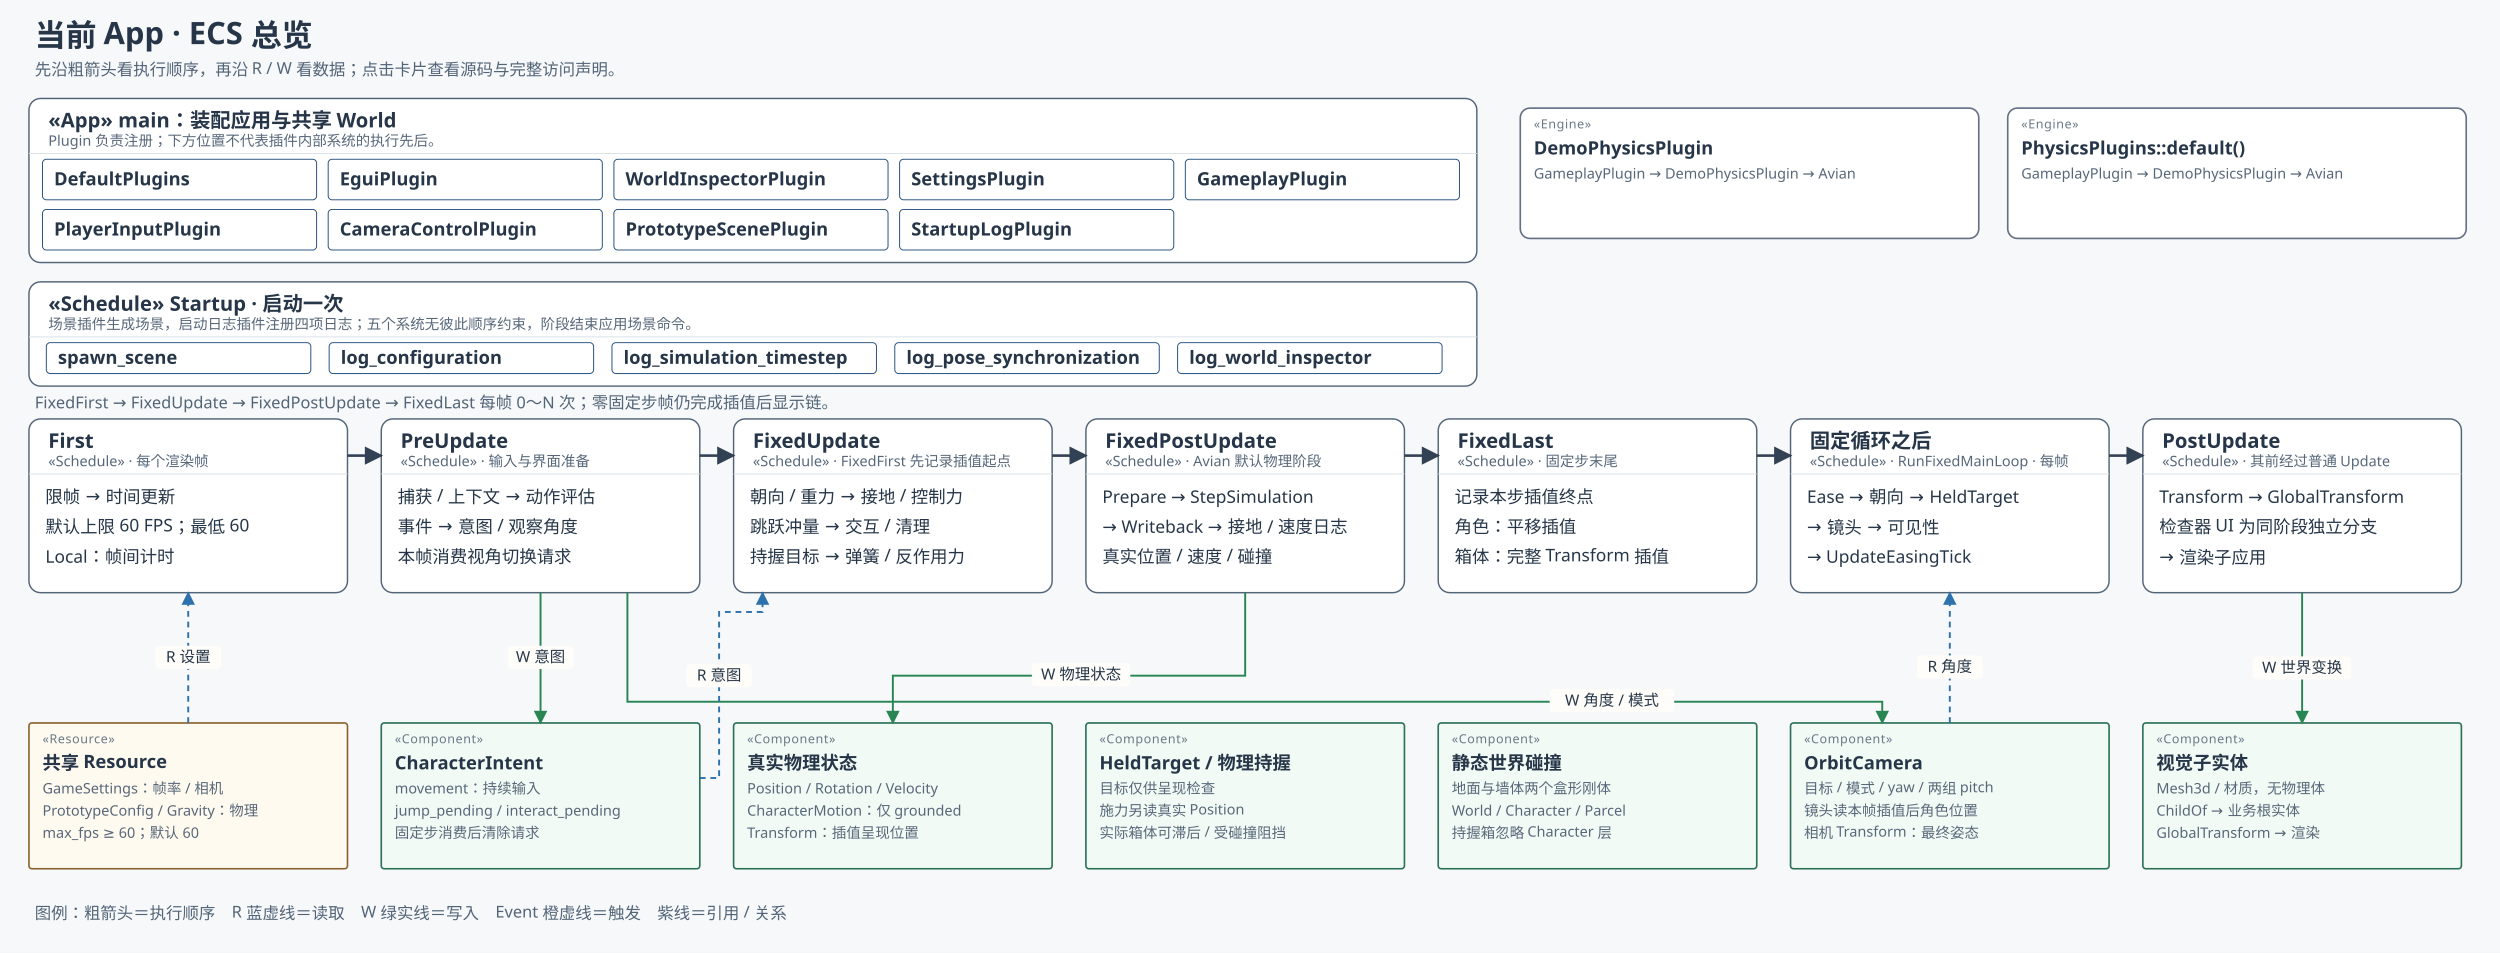
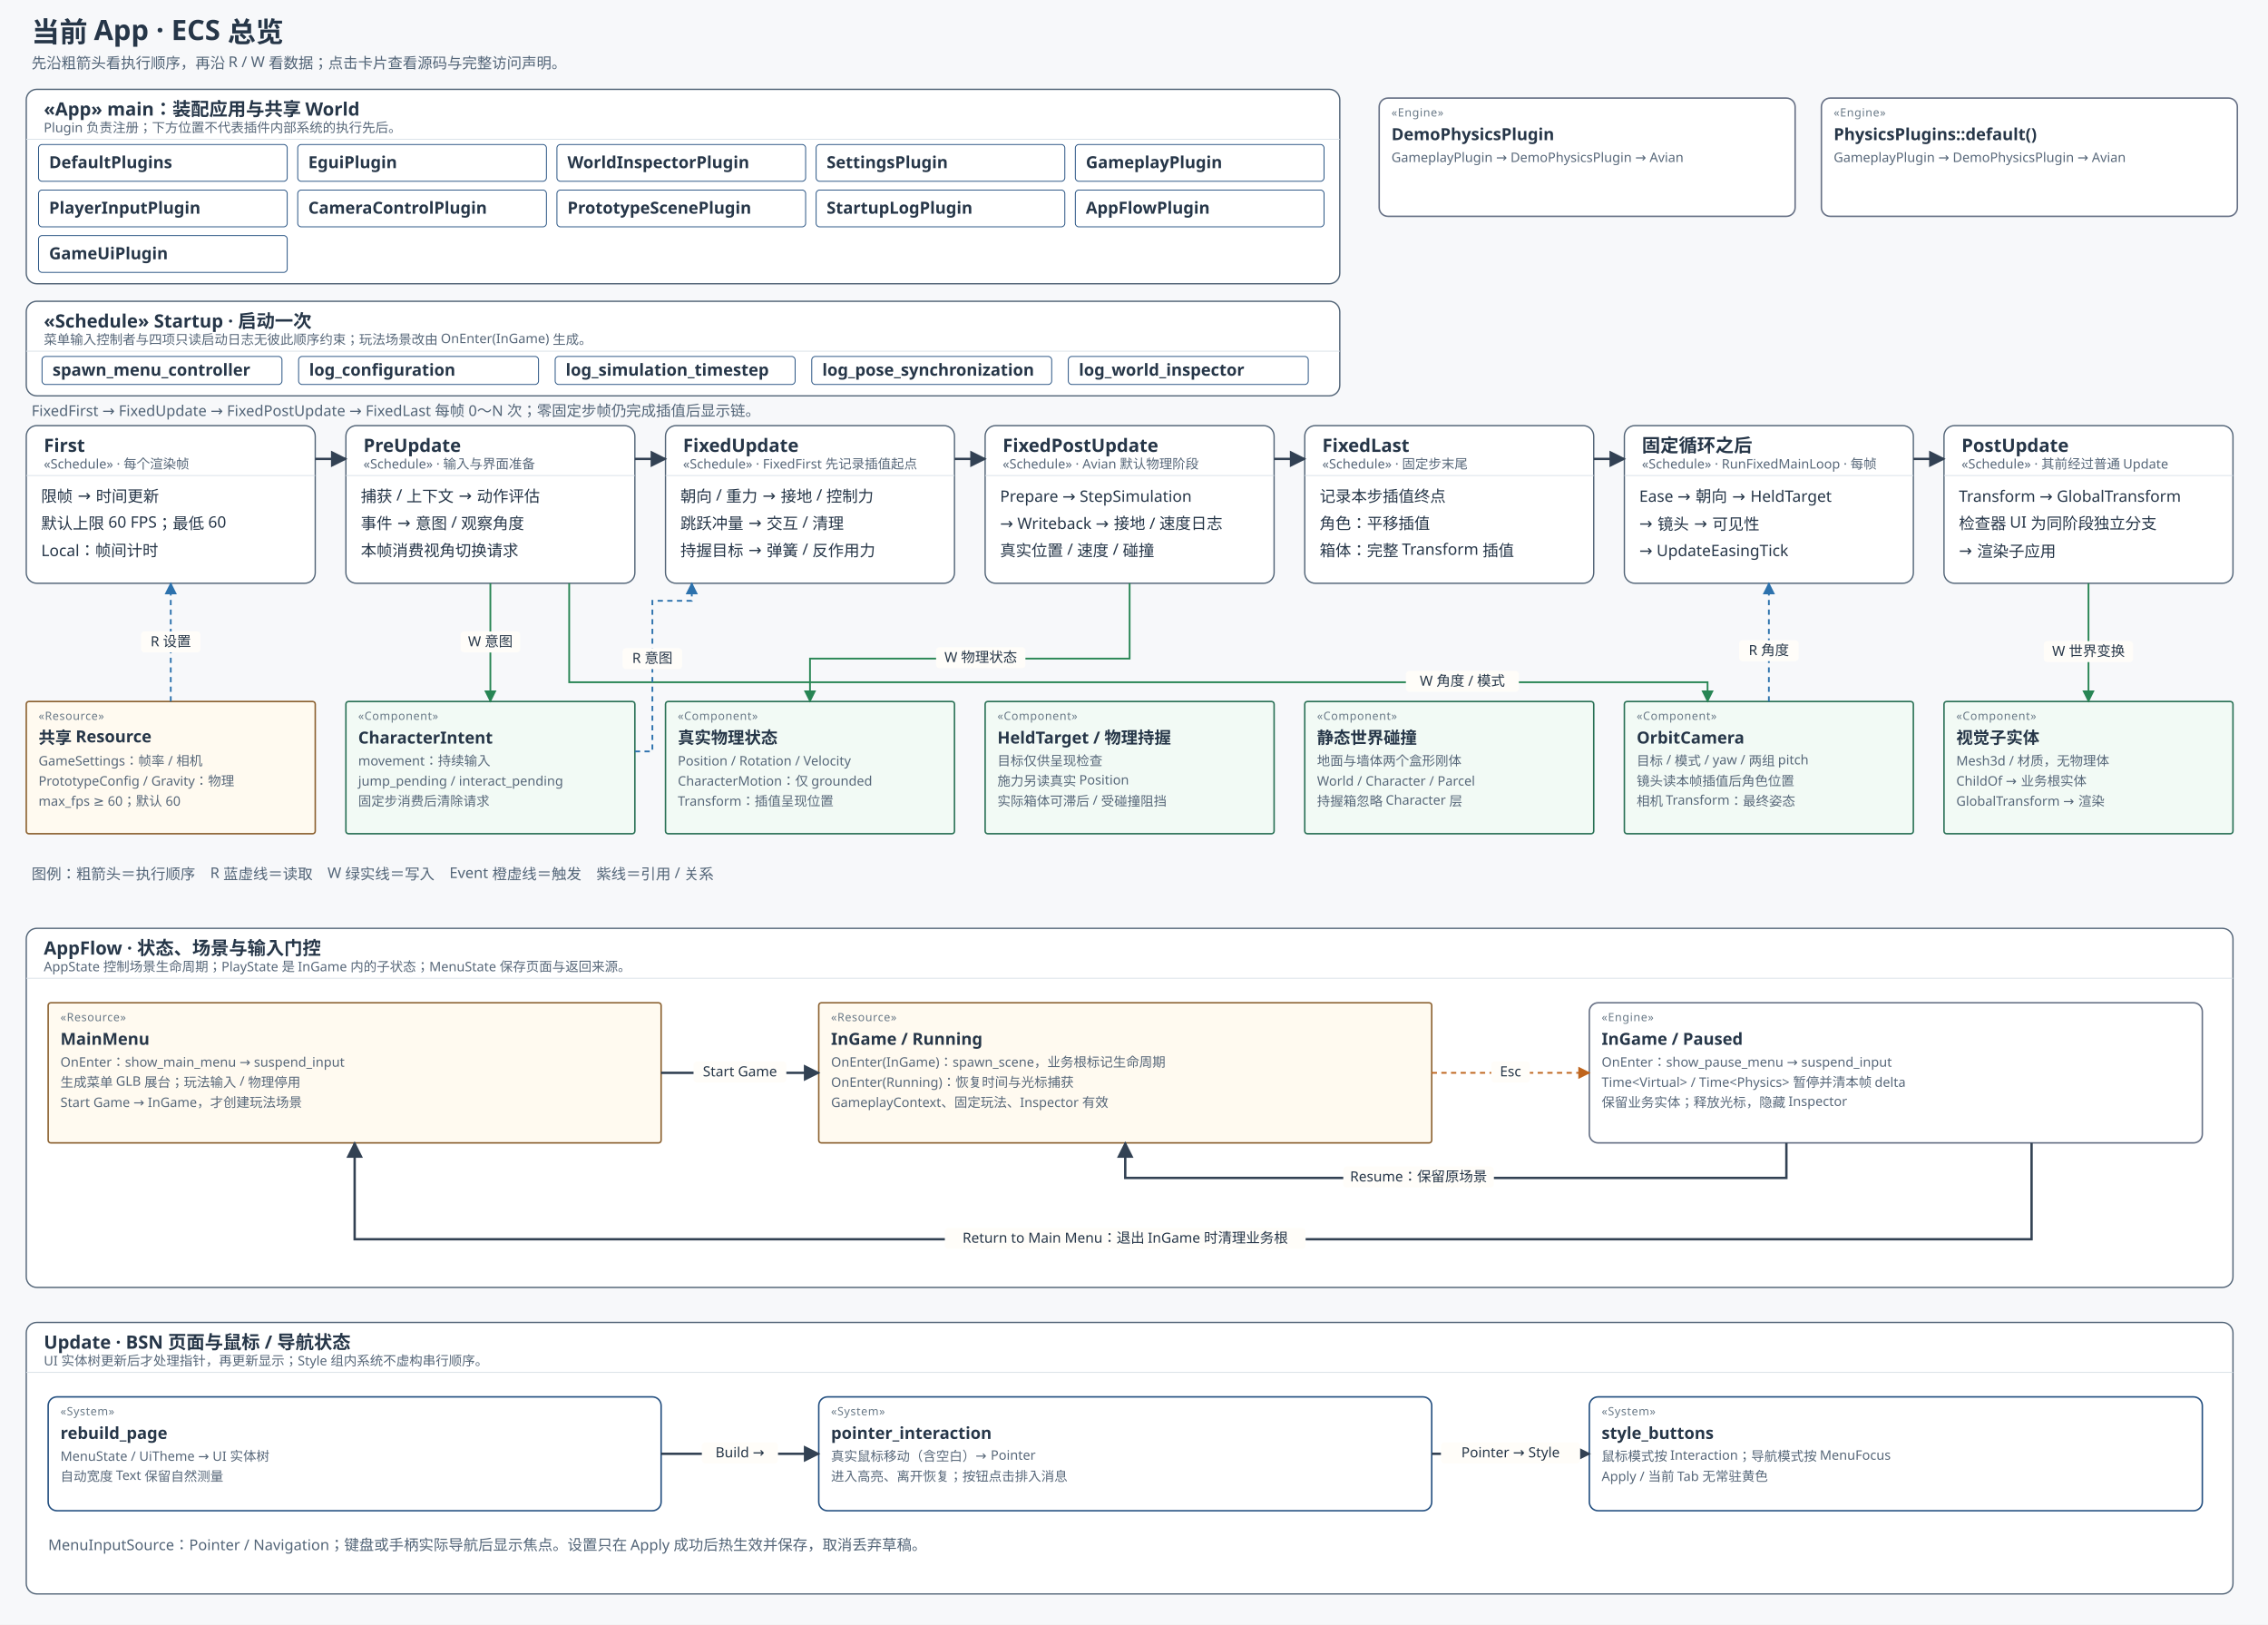
- <svg xmlns="http://www.w3.org/2000/svg" width="2590" height="987" viewBox="0 0 2590 987" role="img" aria-labelledby="title">
+ <svg xmlns="http://www.w3.org/2000/svg" width="2590" height="1855" viewBox="0 0 2590 1855" role="img" aria-labelledby="title">
  <defs>
    <marker id="arrow-order" viewBox="0 0 10 10" refX="9" refY="5" markerWidth="7" markerHeight="7" orient="auto-start-reverse">
      <path d="M0,0 L10,5 L0,10" fill="#324153" />
    </marker>
    <marker id="arrow-read" viewBox="0 0 10 10" refX="9" refY="5" markerWidth="7" markerHeight="7" orient="auto-start-reverse">
      <path d="M0,0 L10,5 L0,10" fill="#2d72ad" />
    </marker>
    <marker id="arrow-write" viewBox="0 0 10 10" refX="9" refY="5" markerWidth="7" markerHeight="7" orient="auto-start-reverse">
      <path d="M0,0 L10,5 L0,10" fill="#288554" />
    </marker>
    <marker id="arrow-trigger" viewBox="0 0 10 10" refX="9" refY="5" markerWidth="7" markerHeight="7" orient="auto-start-reverse">
      <path d="M0,0 L10,5 L0,10" fill="#bf651e" />
    </marker>
    <marker id="arrow-reference" viewBox="0 0 10 10" refX="9" refY="5" markerWidth="7" markerHeight="7" orient="auto-start-reverse">
      <path d="M0,0 L10,5 L0,10" fill="#7b65a6" />
    </marker>
    <marker id="arrow-relationship" viewBox="0 0 10 10" refX="9" refY="5" markerWidth="7" markerHeight="7" orient="auto-start-reverse">
      <path d="M0,0 L10,5 L0,10" fill="#7b65a6" />
    </marker>
    <marker id="arrow-registration" viewBox="0 0 10 10" refX="9" refY="5" markerWidth="7" markerHeight="7" orient="auto-start-reverse">
      <path d="M0,0 L10,5 L0,10" fill="#89939f" />
    </marker>
    <style>text{font-family:'Segoe UI','Microsoft YaHei',sans-serif;fill:#263648}.body{font-size:18px}.small{font-size:15px;fill:#576779}.stereotype{font-size:13px;fill:#687886;letter-spacing:.6px}.node-title{font-size:19px;font-weight:600}.group-title{font-size:21px;font-weight:600}.edge-label{font-size:16px}.page-title{font-size:32px;font-weight:650}.section-title{font-size:24px;font-weight:650}.note{font-size:17px;fill:#526477}.node{cursor:pointer}.node:focus{outline:none}.node.selected&gt;rect,.node.selected&gt;path{stroke:#db7521;stroke-width:4}.node.dim{opacity:.20}.edge.dim{opacity:.13}.edge.focused&gt;path{stroke-width:3.5}</style>
  </defs>
  <rect width="100%" height="100%" fill="#f7f8fa" />
  <text x="36" y="48" class="page-title" text-anchor="start">当前 App · ECS 总览</text>
  <text x="36" y="78" class="note" text-anchor="start">先沿粗箭头看执行顺序，再沿 R / W 看数据；点击卡片查看源码与完整访问声明。</text>
  <g class="node entity" data-id="app-main" tabindex="0" role="button" aria-label="main / App">
    <g>
-       <rect x="30" y="102" width="1500" height="170" rx="12" fill="#fff" stroke="#526477" stroke-width="1.5" />
+       <rect x="30" y="102" width="1500" height="222" rx="12" fill="#fff" stroke="#526477" stroke-width="1.5" />
      <path d="M30,159H1530" stroke="#dae2e8" />
      <text x="50" y="132" class="group-title" text-anchor="start">«App» main：装配应用与共享 World</text>
      <text x="50" y="151" class="small" text-anchor="start">Plugin 负责注册；下方位置不代表插件内部系统的执行先后。</text>
    </g>
  </g>
  <g class="node plugin" data-id="plugin-DefaultPlugins" tabindex="0" role="button" aria-label="DefaultPlugins">
    <rect x="44" y="165" width="284" height="42" rx="4" fill="#fff" stroke="#234f80" />
    <text x="56" y="192" class="node-title" text-anchor="start">DefaultPlugins</text>
  </g>
  <g class="node plugin" data-id="plugin-EguiPlugin" tabindex="0" role="button" aria-label="EguiPlugin">
    <rect x="340" y="165" width="284" height="42" rx="4" fill="#fff" stroke="#234f80" />
    <text x="352" y="192" class="node-title" text-anchor="start">EguiPlugin</text>
  </g>
  <g class="node plugin" data-id="plugin-WorldInspectorPlugin" tabindex="0" role="button" aria-label="WorldInspectorPlugin">
    <rect x="636" y="165" width="284" height="42" rx="4" fill="#fff" stroke="#234f80" />
    <text x="648" y="192" class="node-title" text-anchor="start">WorldInspectorPlugin</text>
  </g>
  <g class="node plugin" data-id="plugin-SettingsPlugin" tabindex="0" role="button" aria-label="SettingsPlugin">
    <rect x="932" y="165" width="284" height="42" rx="4" fill="#fff" stroke="#234f80" />
    <text x="944" y="192" class="node-title" text-anchor="start">SettingsPlugin</text>
  </g>
  <g class="node plugin" data-id="plugin-GameplayPlugin" tabindex="0" role="button" aria-label="GameplayPlugin">
    <rect x="1228" y="165" width="284" height="42" rx="4" fill="#fff" stroke="#234f80" />
    <text x="1240" y="192" class="node-title" text-anchor="start">GameplayPlugin</text>
  </g>
  <g class="node plugin" data-id="plugin-PlayerInputPlugin" tabindex="0" role="button" aria-label="PlayerInputPlugin">
    <rect x="44" y="217" width="284" height="42" rx="4" fill="#fff" stroke="#234f80" />
    <text x="56" y="244" class="node-title" text-anchor="start">PlayerInputPlugin</text>
  </g>
  <g class="node plugin" data-id="plugin-CameraControlPlugin" tabindex="0" role="button" aria-label="CameraControlPlugin">
    <rect x="340" y="217" width="284" height="42" rx="4" fill="#fff" stroke="#234f80" />
    <text x="352" y="244" class="node-title" text-anchor="start">CameraControlPlugin</text>
  </g>
  <g class="node plugin" data-id="plugin-PrototypeScenePlugin" tabindex="0" role="button" aria-label="PrototypeScenePlugin">
    <rect x="636" y="217" width="284" height="42" rx="4" fill="#fff" stroke="#234f80" />
    <text x="648" y="244" class="node-title" text-anchor="start">PrototypeScenePlugin</text>
  </g>
  <g class="node plugin" data-id="plugin-StartupLogPlugin" tabindex="0" role="button" aria-label="StartupLogPlugin">
    <rect x="932" y="217" width="284" height="42" rx="4" fill="#fff" stroke="#234f80" />
    <text x="944" y="244" class="node-title" text-anchor="start">StartupLogPlugin</text>
  </g>
-   <g transform="translate(0 52)">
+   <g class="node plugin" data-id="plugin-AppFlowPlugin" tabindex="0" role="button" aria-label="AppFlowPlugin">
+     <rect x="1228" y="217" width="284" height="42" rx="4" fill="#fff" stroke="#234f80" />
+     <text x="1240" y="244" class="node-title" text-anchor="start">AppFlowPlugin</text>
+   </g>
+   <g class="node plugin" data-id="plugin-GameUiPlugin" tabindex="0" role="button" aria-label="GameUiPlugin">
+     <rect x="44" y="269" width="284" height="42" rx="4" fill="#fff" stroke="#234f80" />
+     <text x="56" y="296" class="node-title" text-anchor="start">GameUiPlugin</text>
+   </g>
+   <g transform="translate(0 104)">
    <g>
      <rect x="30" y="240" width="1500" height="108" rx="12" fill="#fff" stroke="#526477" stroke-width="1.5" />
      <path d="M30,297H1530" stroke="#dae2e8" />
      <text x="50" y="270" class="group-title" text-anchor="start">«Schedule» Startup · 启动一次</text>
-       <text x="50" y="289" class="small" text-anchor="start">场景插件生成场景，启动日志插件注册四项日志；五个系统无彼此顺序约束，阶段结束应用场景命令。</text>
-     </g>
-     <g class="node system" data-id="startup_spawn" tabindex="0" role="button" aria-label="spawn_scene">
+       <text x="50" y="289" class="small" text-anchor="start">菜单输入控制者与四项只读启动日志无彼此顺序约束；玩法场景改由 OnEnter(InGame) 生成。</text>
+     </g>
+     <g class="node system" data-id="menu_spawn_controller" tabindex="0" role="button" aria-label="spawn_menu_controller">
      <rect x="48" y="303" width="274" height="32" rx="4" fill="#fff" stroke="#234f80" />
-       <text x="60" y="325" class="node-title" text-anchor="start">spawn_scene</text>
+       <text x="60" y="325" class="node-title" text-anchor="start">spawn_menu_controller</text>
    </g>
    <g class="node system" data-id="startup_config" tabindex="0" role="button" aria-label="log_configuration">
      <rect x="341" y="303" width="274" height="32" rx="4" fill="#fff" stroke="#234f80" />
      <text x="353" y="325" class="node-title" text-anchor="start">log_configuration</text>
    </g>
    <g class="node system" data-id="startup_timestep" tabindex="0" role="button" aria-label="log_simulation_timestep">
      <rect x="634" y="303" width="274" height="32" rx="4" fill="#fff" stroke="#234f80" />
      <text x="646" y="325" class="node-title" text-anchor="start">log_simulation_timestep</text>
    </g>
    <g class="node system" data-id="startup_pose" tabindex="0" role="button" aria-label="log_pose_synchronization">
      <rect x="927" y="303" width="274" height="32" rx="4" fill="#fff" stroke="#234f80" />
      <text textLength="250" lengthAdjust="spacingAndGlyphs" x="939" y="325" class="node-title" text-anchor="start">log_pose_synchronization</text>
    </g>
    <g class="node system" data-id="startup_inspector" tabindex="0" role="button" aria-label="log_world_inspector">
      <rect x="1220" y="303" width="274" height="32" rx="4" fill="#fff" stroke="#234f80" />
      <text x="1232" y="325" class="node-title" text-anchor="start">log_world_inspector</text>
    </g>
    <g>
      <rect x="30" y="382" width="330" height="180" rx="12" fill="#fff" stroke="#526477" stroke-width="1.5" />
      <path d="M30,439H360" stroke="#dae2e8" />
      <text x="50" y="412" class="group-title" text-anchor="start">First</text>
      <text x="50" y="431" class="small" text-anchor="start">«Schedule» · 每个渲染帧</text>
    </g>
    <text x="47" y="469" class="body" text-anchor="start">限帧 → 时间更新</text>
    <text x="47" y="500" class="body" text-anchor="start">默认上限 60 FPS；最低 60</text>
    <text x="47" y="531" class="body" text-anchor="start">Local：帧间计时</text>
    <g>
      <rect x="395" y="382" width="330" height="180" rx="12" fill="#fff" stroke="#526477" stroke-width="1.5" />
      <path d="M395,439H725" stroke="#dae2e8" />
      <text x="415" y="412" class="group-title" text-anchor="start">PreUpdate</text>
      <text x="415" y="431" class="small" text-anchor="start">«Schedule» · 输入与界面准备</text>
    </g>
    <text x="412" y="469" class="body" text-anchor="start">捕获 / 上下文 → 动作评估</text>
    <text x="412" y="500" class="body" text-anchor="start">事件 → 意图 / 观察角度</text>
    <text x="412" y="531" class="body" text-anchor="start">本帧消费视角切换请求</text>
    <g>
      <rect x="760" y="382" width="330" height="180" rx="12" fill="#fff" stroke="#526477" stroke-width="1.5" />
      <path d="M760,439H1090" stroke="#dae2e8" />
      <text x="780" y="412" class="group-title" text-anchor="start">FixedUpdate</text>
      <text textLength="290" lengthAdjust="spacingAndGlyphs" x="780" y="431" class="small" text-anchor="start">«Schedule» · FixedFirst 先记录插值起点</text>
    </g>
    <text x="777" y="469" class="body" text-anchor="start">朝向 / 重力 → 接地 / 控制力</text>
    <text x="777" y="500" class="body" text-anchor="start">跳跃冲量 → 交互 / 清理</text>
    <text x="777" y="531" class="body" text-anchor="start">持握目标 → 弹簧 / 反作用力</text>
    <g>
      <rect x="1125" y="382" width="330" height="180" rx="12" fill="#fff" stroke="#526477" stroke-width="1.5" />
      <path d="M1125,439H1455" stroke="#dae2e8" />
      <text x="1145" y="412" class="group-title" text-anchor="start">FixedPostUpdate</text>
      <text x="1145" y="431" class="small" text-anchor="start">«Schedule» · Avian 默认物理阶段</text>
    </g>
    <text x="1142" y="469" class="body" text-anchor="start">Prepare → StepSimulation</text>
    <text textLength="296" lengthAdjust="spacingAndGlyphs" x="1142" y="500" class="body" text-anchor="start">→ Writeback → 接地 / 速度日志</text>
    <text x="1142" y="531" class="body" text-anchor="start">真实位置 / 速度 / 碰撞</text>
    <g>
      <rect x="1490" y="382" width="330" height="180" rx="12" fill="#fff" stroke="#526477" stroke-width="1.5" />
      <path d="M1490,439H1820" stroke="#dae2e8" />
      <text x="1510" y="412" class="group-title" text-anchor="start">FixedLast</text>
      <text x="1510" y="431" class="small" text-anchor="start">«Schedule» · 固定步末尾</text>
    </g>
    <text x="1507" y="469" class="body" text-anchor="start">记录本步插值终点</text>
    <text x="1507" y="500" class="body" text-anchor="start">角色：平移插值</text>
    <text x="1507" y="531" class="body" text-anchor="start">箱体：完整 Transform 插值</text>
    <g>
      <rect x="1855" y="382" width="330" height="180" rx="12" fill="#fff" stroke="#526477" stroke-width="1.5" />
      <path d="M1855,439H2185" stroke="#dae2e8" />
      <text x="1875" y="412" class="group-title" text-anchor="start">固定循环之后</text>
      <text textLength="290" lengthAdjust="spacingAndGlyphs" x="1875" y="431" class="small" text-anchor="start">«Schedule» · RunFixedMainLoop · 每帧</text>
    </g>
    <text x="1872" y="469" class="body" text-anchor="start">Ease → 朝向 → HeldTarget</text>
    <text x="1872" y="500" class="body" text-anchor="start">→ 镜头 → 可见性</text>
    <text x="1872" y="531" class="body" text-anchor="start">→ UpdateEasingTick</text>
    <g>
      <rect x="2220" y="382" width="330" height="180" rx="12" fill="#fff" stroke="#526477" stroke-width="1.5" />
      <path d="M2220,439H2550" stroke="#dae2e8" />
      <text x="2240" y="412" class="group-title" text-anchor="start">PostUpdate</text>
      <text x="2240" y="431" class="small" text-anchor="start">«Schedule» · 其前经过普通 Update</text>
    </g>
    <text x="2237" y="469" class="body" text-anchor="start">Transform → GlobalTransform</text>
    <text x="2237" y="500" class="body" text-anchor="start">检查器 UI 为同阶段独立分支</text>
    <text x="2237" y="531" class="body" text-anchor="start">→ 渲染子应用</text>
    <g class="edge order" data-connect="">
      <path d="M360,420 L395,420" stroke="#324153" stroke-width="2.7" fill="none" marker-end="url(#arrow-order)" />
    </g>
    <g class="edge order" data-connect="">
      <path d="M725,420 L760,420" stroke="#324153" stroke-width="2.7" fill="none" marker-end="url(#arrow-order)" />
    </g>
    <g class="edge order" data-connect="">
      <path d="M1090,420 L1125,420" stroke="#324153" stroke-width="2.7" fill="none" marker-end="url(#arrow-order)" />
    </g>
    <g class="edge order" data-connect="">
      <path d="M1455,420 L1490,420" stroke="#324153" stroke-width="2.7" fill="none" marker-end="url(#arrow-order)" />
    </g>
    <g class="edge order" data-connect="">
      <path d="M1820,420 L1855,420" stroke="#324153" stroke-width="2.7" fill="none" marker-end="url(#arrow-order)" />
    </g>
    <g class="edge order" data-connect="">
      <path d="M2185,420 L2220,420" stroke="#324153" stroke-width="2.7" fill="none" marker-end="url(#arrow-order)" />
    </g>
    <text x="36" y="371" class="note" text-anchor="start">FixedFirst → FixedUpdate → FixedPostUpdate → FixedLast 每帧 0～N 次；零固定步帧仍完成插值后显示链。</text>
    <g class="node component" data-id="character.CharacterIntent" tabindex="0" role="button" aria-label="CharacterIntent">
      <rect x="395" y="697" width="330" height="151" rx="3" fill="#f2faf5" stroke="#2a7156" stroke-width="1.7" />
      <text x="409" y="718" class="stereotype" text-anchor="start">«Component»</text>
      <text x="409" y="745" class="node-title" text-anchor="start">CharacterIntent</text>
      <text x="409" y="770" class="small" text-anchor="start">movement：持续输入</text>
      <text x="409" y="793" class="small" text-anchor="start">jump_pending / interact_pending</text>
      <text x="409" y="816" class="small" text-anchor="start">固定步消费后清除请求</text>
    </g>
    <g class="node component" data-id="character.Position" tabindex="0" role="button" aria-label="真实物理状态">
      <rect x="760" y="697" width="330" height="151" rx="3" fill="#f2faf5" stroke="#2a7156" stroke-width="1.7" />
      <text x="774" y="718" class="stereotype" text-anchor="start">«Component»</text>
      <text x="774" y="745" class="node-title" text-anchor="start">真实物理状态</text>
      <text x="774" y="770" class="small" text-anchor="start">Position / Rotation / Velocity</text>
      <text x="774" y="793" class="small" text-anchor="start">CharacterMotion：仅 grounded</text>
      <text x="774" y="816" class="small" text-anchor="start">Transform：插值呈现位置</text>
    </g>
    <g class="node component" data-id="parcel.HeldTarget" tabindex="0" role="button" aria-label="HeldTarget / 物理持握">
      <rect x="1125" y="697" width="330" height="151" rx="3" fill="#f2faf5" stroke="#2a7156" stroke-width="1.7" />
      <text x="1139" y="718" class="stereotype" text-anchor="start">«Component»</text>
      <text x="1139" y="745" class="node-title" text-anchor="start">HeldTarget / 物理持握</text>
      <text x="1139" y="770" class="small" text-anchor="start">目标仅供呈现检查</text>
      <text x="1139" y="793" class="small" text-anchor="start">施力另读真实 Position</text>
      <text x="1139" y="816" class="small" text-anchor="start">实际箱体可滞后 / 受碰撞阻挡</text>
    </g>
    <g class="node component" data-id="world.Collider" tabindex="0" role="button" aria-label="静态世界碰撞">
      <rect x="1490" y="697" width="330" height="151" rx="3" fill="#f2faf5" stroke="#2a7156" stroke-width="1.7" />
      <text x="1504" y="718" class="stereotype" text-anchor="start">«Component»</text>
      <text x="1504" y="745" class="node-title" text-anchor="start">静态世界碰撞</text>
      <text x="1504" y="770" class="small" text-anchor="start">地面与墙体两个盒形刚体</text>
      <text x="1504" y="793" class="small" text-anchor="start">World / Character / Parcel</text>
      <text x="1504" y="816" class="small" text-anchor="start">持握箱忽略 Character 层</text>
    </g>
    <g class="node component" data-id="camera.OrbitCamera" tabindex="0" role="button" aria-label="OrbitCamera">
      <rect x="1855" y="697" width="330" height="151" rx="3" fill="#f2faf5" stroke="#2a7156" stroke-width="1.7" />
      <text x="1869" y="718" class="stereotype" text-anchor="start">«Component»</text>
      <text x="1869" y="745" class="node-title" text-anchor="start">OrbitCamera</text>
      <text x="1869" y="770" class="small" text-anchor="start">目标 / 模式 / yaw / 两组 pitch</text>
      <text x="1869" y="793" class="small" text-anchor="start">镜头读本帧插值后角色位置</text>
      <text x="1869" y="816" class="small" text-anchor="start">相机 Transform：最终姿态</text>
    </g>
    <g class="node component" data-id="visual.GlobalTransform" tabindex="0" role="button" aria-label="视觉子实体">
      <rect x="2220" y="697" width="330" height="151" rx="3" fill="#f2faf5" stroke="#2a7156" stroke-width="1.7" />
      <text x="2234" y="718" class="stereotype" text-anchor="start">«Component»</text>
      <text x="2234" y="745" class="node-title" text-anchor="start">视觉子实体</text>
      <text x="2234" y="770" class="small" text-anchor="start">Mesh3d / 材质，无物理体</text>
      <text x="2234" y="793" class="small" text-anchor="start">ChildOf → 业务根实体</text>
      <text x="2234" y="816" class="small" text-anchor="start">GlobalTransform → 渲染</text>
    </g>
    <g class="node resource" data-id="resource.GameSettings" tabindex="0" role="button" aria-label="GameSettings">
      <rect x="30" y="697" width="330" height="151" rx="3" fill="#fffaf0" stroke="#8b6130" stroke-width="1.7" />
      <text x="44" y="718" class="stereotype" text-anchor="start">«Resource»</text>
      <text x="44" y="745" class="node-title" text-anchor="start">共享 Resource</text>
      <text x="44" y="770" class="small" text-anchor="start">GameSettings：帧率 / 相机</text>
      <text x="44" y="793" class="small" text-anchor="start">PrototypeConfig / Gravity：物理</text>
      <text x="44" y="816" class="small" text-anchor="start">max_fps ≥ 60；默认 60</text>
    </g>
    <g class="edge read" data-connect="resource.GameSettings|frame_limit">
      <path d="M195,697 L195,562" stroke="#2d72ad" stroke-width="2" fill="none" stroke-dasharray="6 5" marker-end="url(#arrow-read)" />
      <rect x="161" y="617" width="68" height="24" rx="4" fill="#fffdf9" />
      <text x="195" y="634" class="edge-label" text-anchor="middle">R 设置</text>
    </g>
    <g class="edge write" data-connect="observe_move|character.CharacterIntent">
      <path d="M560,562 L560,697" stroke="#288554" stroke-width="2" fill="none" marker-end="url(#arrow-write)" />
      <rect x="526" y="617" width="68" height="24" rx="4" fill="#fffdf9" />
      <text x="560" y="634" class="edge-label" text-anchor="middle">W 意图</text>
    </g>
    <g class="edge write" data-connect="observe_look|perspective_apply|camera.OrbitCamera">
      <path d="M650,562 L650,675 L1950,675 L1950,697" stroke="#288554" stroke-width="2" fill="none" marker-end="url(#arrow-write)" />
      <rect x="1605.5" y="662" width="129" height="24" rx="4" fill="#fffdf9" />
      <text x="1670" y="679" class="edge-label" text-anchor="middle">W 角度 / 模式</text>
    </g>
    <g class="edge read" data-connect="character.CharacterIntent|movement">
      <path d="M725,754 L745,754 L745,582 L790,582 L790,562" stroke="#2d72ad" stroke-width="2" fill="none" stroke-dasharray="6 5" marker-end="url(#arrow-read)" />
      <rect x="711" y="636" width="68" height="24" rx="4" fill="#fffdf9" />
      <text x="745" y="653" class="edge-label" text-anchor="middle">R 意图</text>
    </g>
    <g class="edge write" data-connect="physics_step|character.Position">
      <path d="M1290,562 L1290,648 L925,648 L925,697" stroke="#288554" stroke-width="2" fill="none" marker-end="url(#arrow-write)" />
      <rect x="1069" y="635" width="102" height="24" rx="4" fill="#fffdf9" />
      <text x="1120" y="652" class="edge-label" text-anchor="middle">W 物理状态</text>
    </g>
    <g class="edge read" data-connect="camera.OrbitCamera|facing_update">
      <path d="M2020,697 L2020,562" stroke="#2d72ad" stroke-width="2" fill="none" stroke-dasharray="6 5" marker-end="url(#arrow-read)" />
      <rect x="1986" y="627" width="68" height="24" rx="4" fill="#fffdf9" />
      <text x="2020" y="644" class="edge-label" text-anchor="middle">R 角度</text>
    </g>
    <g class="edge write" data-connect="transform_propagate|visual.GlobalTransform">
      <path d="M2385,562 L2385,697" stroke="#288554" stroke-width="2" fill="none" marker-end="url(#arrow-write)" />
      <rect x="2334" y="628" width="102" height="24" rx="4" fill="#fffdf9" />
      <text x="2385" y="645" class="edge-label" text-anchor="middle">W 世界变换</text>
    </g>
    <text x="36" y="900" class="note" text-anchor="start">图例：粗箭头＝执行顺序　R 蓝虚线＝读取　W 绿实线＝写入　Event 橙虚线＝触发　紫线＝引用 / 关系</text>
  </g>
  <g class="node engine" data-id="plugin-physics-0" tabindex="0" role="button" aria-label="DemoPhysicsPlugin">
    <rect x="1575" y="112" width="475" height="135" rx="10" fill="#fff" stroke="#667085" stroke-width="1.7" />
    <text x="1589" y="133" class="stereotype" text-anchor="start">«Engine»</text>
    <text x="1589" y="160" class="node-title" text-anchor="start">DemoPhysicsPlugin</text>
    <text x="1589" y="185" class="small" text-anchor="start">GameplayPlugin → DemoPhysicsPlugin → Avian</text>
  </g>
  <g class="node engine" data-id="plugin-physics-1" tabindex="0" role="button" aria-label="PhysicsPlugins::default()">
    <rect x="2080" y="112" width="475" height="135" rx="10" fill="#fff" stroke="#667085" stroke-width="1.7" />
    <text x="2094" y="133" class="stereotype" text-anchor="start">«Engine»</text>
    <text x="2094" y="160" class="node-title" text-anchor="start">PhysicsPlugins::default()</text>
    <text x="2094" y="185" class="small" text-anchor="start">GameplayPlugin → DemoPhysicsPlugin → Avian</text>
  </g>
+   <g>
+     <rect x="30" y="1060" width="2520" height="410" rx="12" fill="#fff" stroke="#526477" stroke-width="1.5" />
+     <path d="M30,1117H2550" stroke="#dae2e8" />
+     <text x="50" y="1090" class="group-title" text-anchor="start">AppFlow · 状态、场景与输入门控</text>
+     <text x="50" y="1109" class="small" text-anchor="start">AppState 控制场景生命周期；PlayState 是 InGame 内的子状态；MenuState 保存页面与返回来源。</text>
+   </g>
+   <g class="node resource" data-id="resource.AppState" tabindex="0" role="button" aria-label="State&lt;AppState&gt; / NextState&lt;AppState&gt;">
+     <rect x="55" y="1145" width="700" height="160" rx="3" fill="#fffaf0" stroke="#8b6130" stroke-width="1.7" />
+     <text x="69" y="1166" class="stereotype" text-anchor="start">«Resource»</text>
+     <text x="69" y="1193" class="node-title" text-anchor="start">MainMenu</text>
+     <text x="69" y="1218" class="small" text-anchor="start">OnEnter：show_main_menu → suspend_input</text>
+     <text x="69" y="1241" class="small" text-anchor="start">生成菜单 GLB 展台；玩法输入 / 物理停用</text>
+     <text x="69" y="1264" class="small" text-anchor="start">Start Game → InGame，才创建玩法场景</text>
+   </g>
+   <g class="node resource" data-id="resource.PlayState" tabindex="0" role="button" aria-label="State&lt;PlayState&gt; / NextState&lt;PlayState&gt;">
+     <rect x="935" y="1145" width="700" height="160" rx="3" fill="#fffaf0" stroke="#8b6130" stroke-width="1.7" />
+     <text x="949" y="1166" class="stereotype" text-anchor="start">«Resource»</text>
+     <text x="949" y="1193" class="node-title" text-anchor="start">InGame / Running</text>
+     <text x="949" y="1218" class="small" text-anchor="start">OnEnter(InGame)：spawn_scene，业务根标记生命周期</text>
+     <text x="949" y="1241" class="small" text-anchor="start">OnEnter(Running)：恢复时间与光标捕获</text>
+     <text x="949" y="1264" class="small" text-anchor="start">GameplayContext、固定玩法、Inspector 有效</text>
+   </g>
+   <g class="node engine" data-id="state-paused" tabindex="0" role="button" aria-label="InGame / Paused">
+     <rect x="1815" y="1145" width="700" height="160" rx="10" fill="#fff" stroke="#667085" stroke-width="1.7" />
+     <text x="1829" y="1166" class="stereotype" text-anchor="start">«Engine»</text>
+     <text x="1829" y="1193" class="node-title" text-anchor="start">InGame / Paused</text>
+     <text x="1829" y="1218" class="small" text-anchor="start">OnEnter：show_pause_menu → suspend_input</text>
+     <text x="1829" y="1241" class="small" text-anchor="start">Time&lt;Virtual&gt; / Time&lt;Physics&gt; 暂停并清本帧 delta</text>
+     <text x="1829" y="1264" class="small" text-anchor="start">保留业务实体；释放光标，隐藏 Inspector</text>
+   </g>
+   <g class="edge order" data-connect="resource.AppState|resource.PlayState|startup_spawn">
+     <path d="M755,1225 L935,1225" stroke="#324153" stroke-width="2.7" fill="none" marker-end="url(#arrow-order)" />
+     <rect x="792" y="1212" width="106" height="24" rx="4" fill="#fffdf9" />
+     <text x="845" y="1229" class="edge-label" text-anchor="middle">Start Game</text>
+   </g>
+   <g class="edge trigger" data-connect="resource.PlayState|state-paused|flow_pause">
+     <path d="M1635,1225 L1815,1225" stroke="#bf651e" stroke-width="2" fill="none" stroke-dasharray="6 5" marker-end="url(#arrow-trigger)" />
+     <rect x="1703" y="1212" width="44" height="24" rx="4" fill="#fffdf9" />
+     <text x="1725" y="1229" class="edge-label" text-anchor="middle">Esc</text>
+   </g>
+   <g class="edge order" data-connect="state-paused|flow_resume|resource.PlayState">
+     <path d="M2040,1305 L2040,1345 L1285,1345 L1285,1305" stroke="#324153" stroke-width="2.7" fill="none" marker-end="url(#arrow-order)" />
+     <rect x="1534" y="1332" width="172" height="24" rx="4" fill="#fffdf9" />
+     <text x="1620" y="1349" class="edge-label" text-anchor="middle">Resume：保留原场景</text>
+   </g>
+   <g class="edge order" data-connect="state-paused|resource.AppState">
+     <path d="M2320,1305 L2320,1415 L405,1415 L405,1305" stroke="#324153" stroke-width="2.7" fill="none" marker-end="url(#arrow-order)" />
+     <rect x="1079" y="1402" width="412" height="24" rx="4" fill="#fffdf9" />
+     <text x="1285" y="1419" class="edge-label" text-anchor="middle">Return to Main Menu：退出 InGame 时清理业务根</text>
+   </g>
+   <g>
+     <rect x="30" y="1510" width="2520" height="310" rx="12" fill="#fff" stroke="#526477" stroke-width="1.5" />
+     <path d="M30,1567H2550" stroke="#dae2e8" />
+     <text x="50" y="1540" class="group-title" text-anchor="start">Update · BSN 页面与鼠标 / 导航状态</text>
+     <text x="50" y="1559" class="small" text-anchor="start">UI 实体树更新后才处理指针，再更新显示；Style 组内系统不虚构串行顺序。</text>
+   </g>
+   <g class="node system" data-id="menu_rebuild" tabindex="0" role="button" aria-label="rebuild_page">
+     <rect x="55" y="1595" width="700" height="130" rx="10" fill="#fff" stroke="#234f80" stroke-width="1.7" />
+     <text x="69" y="1616" class="stereotype" text-anchor="start">«System»</text>
+     <text x="69" y="1643" class="node-title" text-anchor="start">rebuild_page</text>
+     <text x="69" y="1668" class="small" text-anchor="start">MenuState / UiTheme → UI 实体树</text>
+     <text x="69" y="1691" class="small" text-anchor="start">自动宽度 Text 保留自然测量</text>
+   </g>
+   <g class="node system" data-id="menu_pointer" tabindex="0" role="button" aria-label="pointer_interaction">
+     <rect x="935" y="1595" width="700" height="130" rx="10" fill="#fff" stroke="#234f80" stroke-width="1.7" />
+     <text x="949" y="1616" class="stereotype" text-anchor="start">«System»</text>
+     <text x="949" y="1643" class="node-title" text-anchor="start">pointer_interaction</text>
+     <text x="949" y="1668" class="small" text-anchor="start">真实鼠标移动（含空白）→ Pointer</text>
+     <text x="949" y="1691" class="small" text-anchor="start">进入高亮、离开恢复；按钮点击排入消息</text>
+   </g>
+   <g class="node system" data-id="menu_style" tabindex="0" role="button" aria-label="style_buttons">
+     <rect x="1815" y="1595" width="700" height="130" rx="10" fill="#fff" stroke="#234f80" stroke-width="1.7" />
+     <text x="1829" y="1616" class="stereotype" text-anchor="start">«System»</text>
+     <text x="1829" y="1643" class="node-title" text-anchor="start">style_buttons</text>
+     <text x="1829" y="1668" class="small" text-anchor="start">鼠标模式按 Interaction；导航模式按 MenuFocus</text>
+     <text x="1829" y="1691" class="small" text-anchor="start">Apply / 当前 Tab 无常驻黄色</text>
+   </g>
+   <g class="edge order" data-connect="menu_rebuild|menu_pointer">
+     <path d="M755,1660 L935,1660" stroke="#324153" stroke-width="2.7" fill="none" marker-end="url(#arrow-order)" />
+     <rect x="801.5" y="1647" width="87" height="24" rx="4" fill="#fffdf9" />
+     <text x="845" y="1664" class="edge-label" text-anchor="middle">Build →</text>
+   </g>
+   <g class="edge order" data-connect="menu_pointer|menu_style">
+     <path d="M1635,1660 L1815,1660" stroke="#324153" stroke-width="2.7" fill="none" marker-end="url(#arrow-order)" />
+     <rect x="1645.5" y="1647" width="159" height="24" rx="4" fill="#fffdf9" />
+     <text x="1725" y="1664" class="edge-label" text-anchor="middle">Pointer → Style</text>
+   </g>
+   <text x="55" y="1770" class="note" text-anchor="start">MenuInputSource：Pointer / Navigation；键盘或手柄实际导航后显示焦点。设置只在 Apply 成功后热生效并保存，取消丢弃草稿。</text>
</svg>
